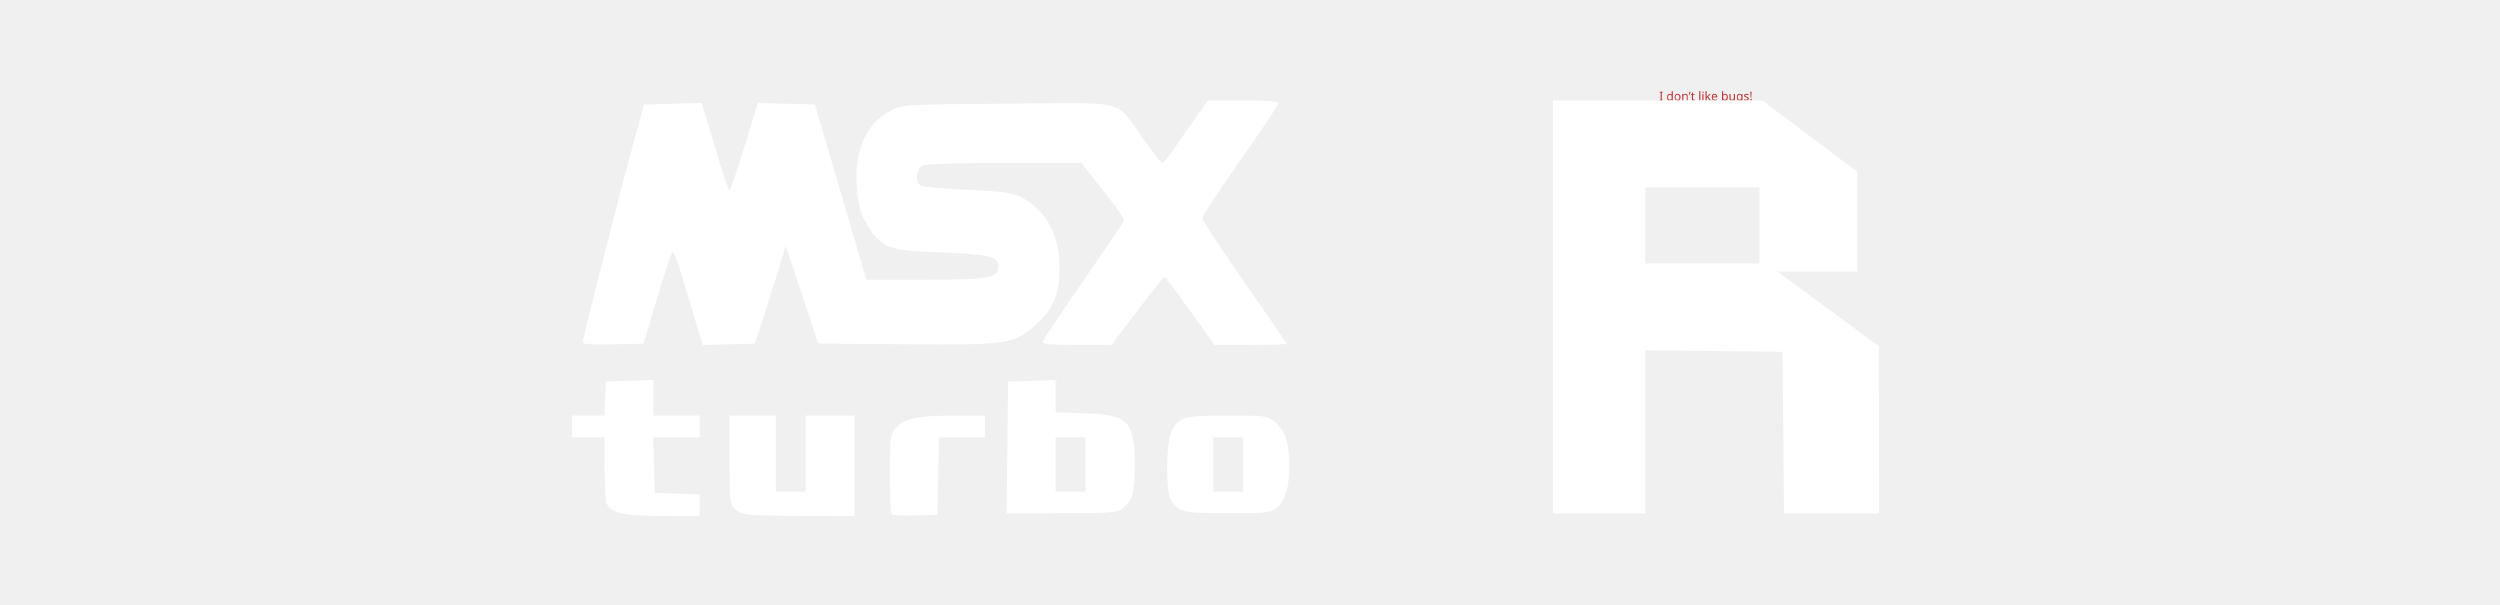
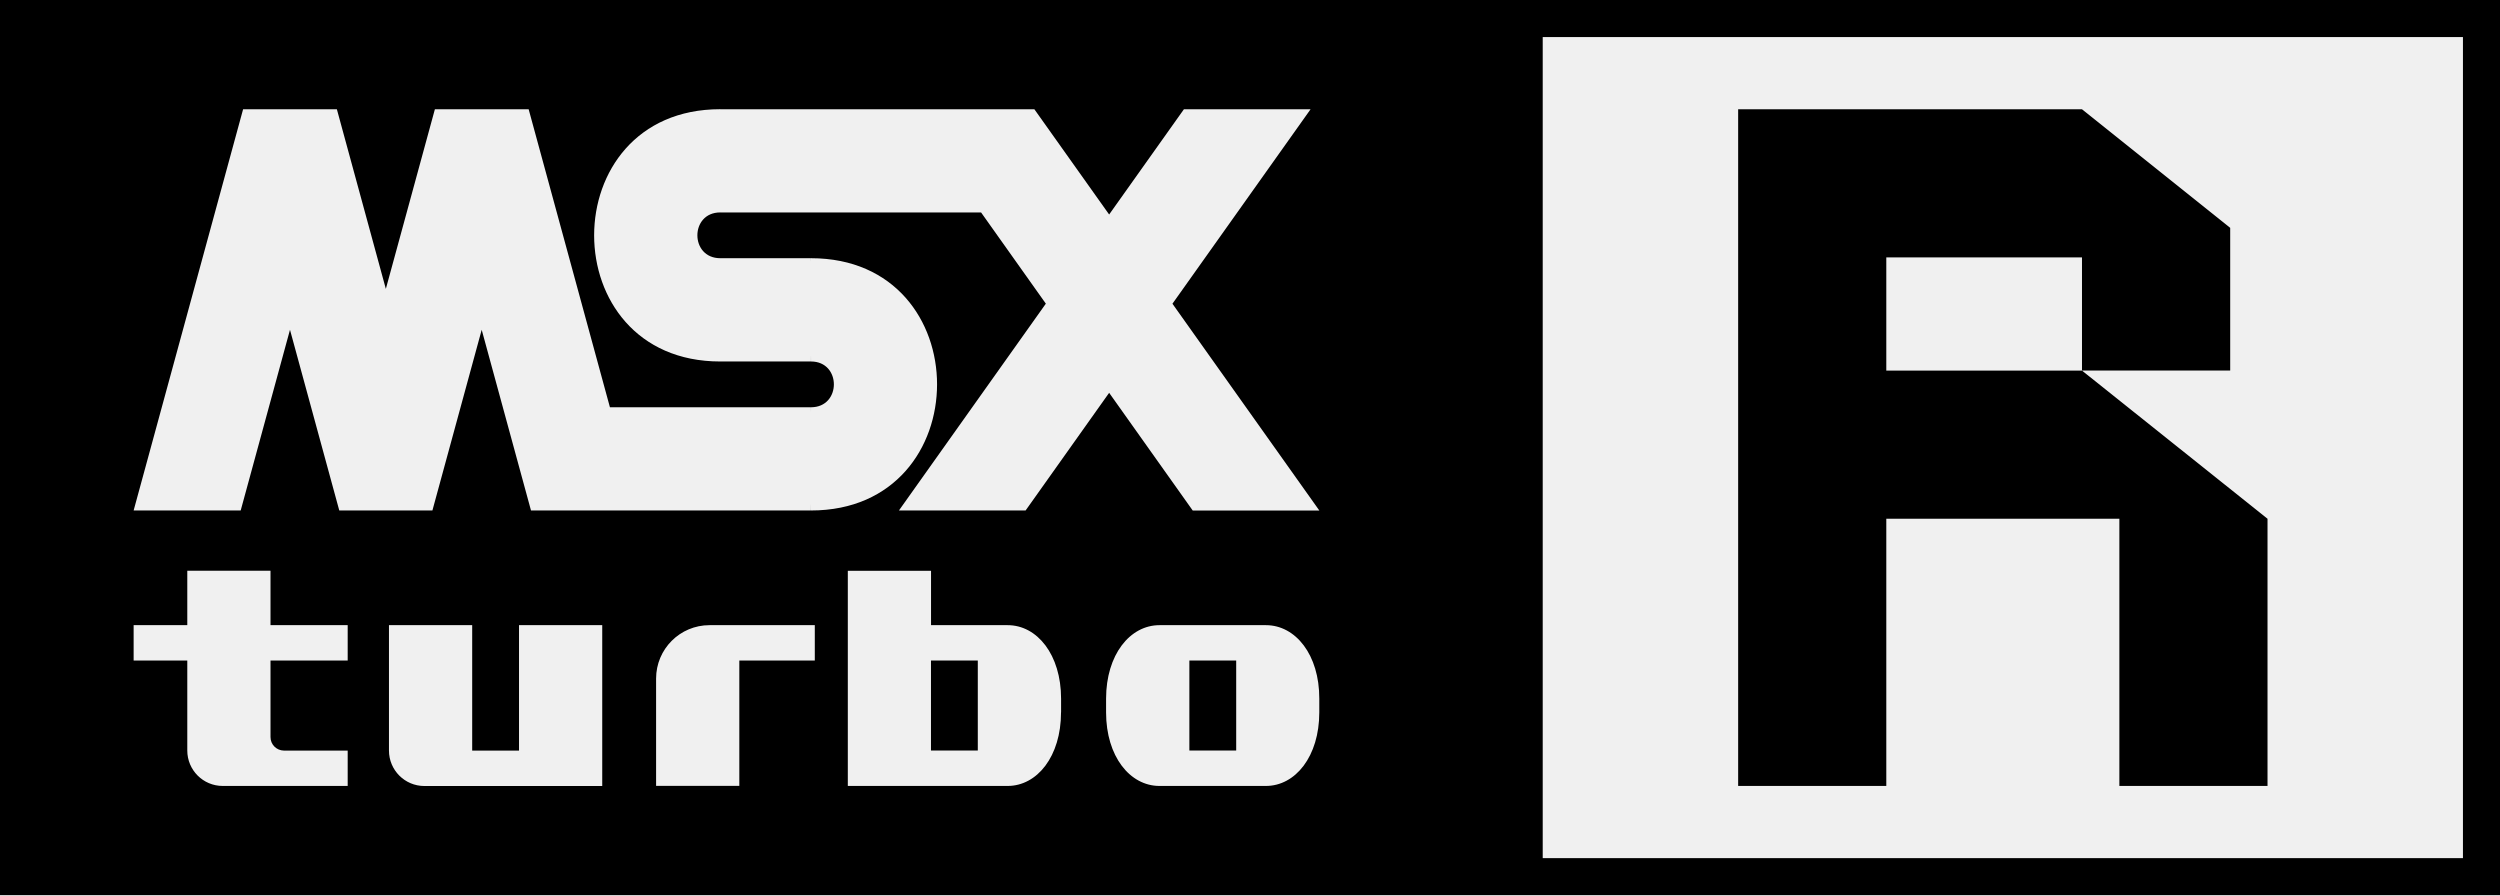
- <svg xmlns="http://www.w3.org/2000/svg" viewBox="0 0 205.76 49.729">
-   <text transform="translate(136.552 8.268)" fill="#c23435" font-family="ArialMT" font-size="1">I don’t like bugs!</text>
-   <path d="M127.811 25.259V8.268h17.227l7.822 5.868v8.217h-6.573l8.351 6.148.006 6.875.006 6.875h-7.821l-.059-6.651-.059-6.651-11.294-.119v13.422h-7.604l-.002-16.993zm16.998-6.707v-3.13h-9.393v6.26h9.393v-3.13z" fill="#FFF" />
-   <g fill="#fff">
-     <path d="M57.583 41.589v-.885l-3.69-.13-.064-2.292-.064-2.292h3.818v-1.789h-3.802v-2.924l-3.914.129-.067 1.397-.067 1.397H47.07v1.789h2.684l.003 2.403c.002 1.322.067 2.641.144 2.931.238.887 1.222 1.131 4.605 1.141l3.075.009.002-.884zM70.331 38.338v-4.136h-4.026v6.26h-2.46v-6.26h-3.802v3.654c0 3.201.049 3.697.391 3.995.643.56.883.587 5.48.605l4.417.018v-4.136zM77.215 39.177l.062-3.186h3.79v-1.789l-2.516.005c-3.051.007-4.147.235-4.809 1.001-.471.546-.503.787-.503 3.775 0 1.756.071 3.263.157 3.349.087.087.967.128 1.957.093l1.8-.064.062-3.184zM92.391 41.854c.806-.652 1.009-1.341 1.009-3.424 0-3.77-.477-4.282-4.114-4.414l-2.404-.087v-2.651l-3.914.129-.12 10.844 4.533-.005c3.957-.005 4.594-.055 5.01-.392zm-5.509-3.628V35.99h2.46v4.471h-2.46v-2.235zM105.072 41.793c.706-.555 1.042-1.668 1.042-3.455 0-1.84-.334-2.886-1.139-3.563-.664-.558-.767-.573-3.969-.573-3.67 0-4.079.13-4.641 1.475-.378.905-.421 4.6-.062 5.303.595 1.163.956 1.261 4.696 1.266 3.183.004 3.543-.036 4.073-.453zm-5.218-3.567V35.99h2.46v4.471h-2.46v-2.235z" />
+ <svg xmlns="http://www.w3.org/2000/svg" version="1.1" id="Layer_1" x="0px" y="0px" viewBox="0 0 3839 1374.6" style="enable-background:new 0 0 3839 1374.6;" xml:space="preserve">
+   <style type="text/css">
+ 	.st0{fill:#FFFFFF;}
+ </style>
+   <g>
+     <g>
+       <rect x="1826.4" y="1014.3" width="71.9" height="138.2" />
+       <rect x="1429.6" y="1014.3" width="71.9" height="138.2" />
+       <path d="M0,0v1374.6h3839V0H0z M533.9,1014.3H415.4v117.6c0,11.4,9.2,20.6,20.6,20.7h97.9v54.3H415.4h-14.8H342    c-30.1,0-54.4-24.4-54.4-54.4v-138.2h-82.4V960h82.4v-83.6h127.8V960h118.5V1014.3z M924.8,1207h-27.6H797h-71.9h-55.3h-18.1    c-30.1,0-54.4-24.4-54.4-54.4V960h127.8v192.6H797V960h127.8V1207z M1251.2,1014.3h-115.9v192.5h-127.8V1042c0-45.3,36.7-82,82-82    h45.8h115.9V1014.3z M1629.3,1094c0,67.6-36.7,112.9-82,112.9h-245.4V876.5h127.8V960h117.7c45.3,0,82,45.3,82,112.9V1094z     M2025.9,1094c0,67.6-36.7,112.9-82,112.9h-29.8h-117.5h-16.1c-45.3,0-82-45.3-82-112.9v-21.1c0-67.6,36.7-112.9,82-112.9h45.8    h87.9h29.8c45.4,0,82.1,45.3,81.9,112.9V1094z M1831.5,783.9l-128.3-180.7l-128.3,180.7h-194.5L1606,466.3l-99.4-140h-71.9h-27.9    H1106v-0.1c-46.8,0-46.8,70.3,0,70.3h139.2c0,0,0.1,11.2,0.1,0c258.2,0,258.2,387.4,0,387.4c0-21-0.1,0-0.1,0H979.7H924H815.4    l-75.7-277.5L664,783.9H521l-75.7-277.5l-75.7,277.5H205.2l168.1-616.1h144l75.2,275.8l75.3-275.8h144l124.8,457.6h308.7    c0,0,0.1,15.2,0.1,0c46.8,0,46.8-70.3,0-70.3c0-19.9-0.1,0-0.1,0H1106c-258.2,0-258.2-387.4,0-387.4c0,0,0,0.1,0,0.1h300.7h27.9    h153.8l114.8,161.6L1818,167.8h194.5l-212.1,298.6l225.6,317.6H1831.5z M3782.1,1317.7H2369V56.9h1413.1V1317.7z" />
+     </g>
+     <polygon points="2896.6,796.6 3197,796.6 3197,796.6 3254.5,796.6 3254.5,1206.9 3482,1206.9 3482,796.6 3482,796.6 3197.1,569.1    3197,569.1 3197,569.1 2896.6,569.1 2896.6,395.3 3197.1,395.3 3197.1,371.5 3197.1,371.5 3197.1,569 3424.7,569 3424.7,349.9    3424.7,349.9 3424.7,349.9 3424.7,349.8 3424.6,349.8 3197.1,167.8 3197.1,167.8 3197.1,167.8 3197.1,167.8 3122,167.8 3122,167.8    2896.6,167.8 2896.6,167.8 2669.1,167.8 2669.1,1206.9 2896.6,1206.9  " />
  </g>
-   <path d="M54.068 24.588c.604-2.029 1.17-3.766 1.259-3.86s.439.761.777 1.9c.338 1.14.867 2.905 1.175 3.924l.56 1.852 4.293-.128.621-1.9c.342-1.045.912-2.854 1.268-4.02l.647-2.12 1.34 4.02 1.34 4.02 7.238.059c8.419.069 8.876-.001 10.688-1.629 1.449-1.302 1.947-2.541 1.93-4.802-.019-2.583-1.141-4.631-3.091-5.639-.771-.399-1.492-.503-4.389-.637-1.907-.088-3.643-.232-3.858-.32-.547-.223-.519-1.369.041-1.669.269-.144 2.827-.231 6.765-.231h6.333l1.789 2.269c.984 1.248 1.765 2.353 1.735 2.455-.03.102-1.522 2.313-3.317 4.913s-3.315 4.866-3.38 5.035c-.096.251.41.307 2.759.307h2.877l2.123-2.795c1.167-1.537 2.178-2.795 2.245-2.795.067 0 1.022 1.258 2.12 2.795l1.998 2.795h2.969c1.633 0 2.969-.042 2.969-.094s-1.56-2.327-3.467-5.056-3.467-5.105-3.467-5.279c0-.175 1.409-2.323 3.131-4.774 1.722-2.451 3.131-4.561 3.131-4.688 0-.147-1.051-.231-2.892-.231h-2.892l-1.19 1.669c-.654.918-1.465 2.075-1.802 2.571-.337.496-.689.9-.783.896-.093-.004-.81-.902-1.593-1.997-2.35-3.287-1.045-2.951-11.129-2.872-8.513.067-8.715.079-9.633.569-1.838.982-2.825 2.884-2.814 5.424.009 2.085.317 3.246 1.174 4.429 1.092 1.507 1.625 1.674 5.82 1.823 3.848.136 4.697.339 4.697 1.121 0 .996-.67 1.123-5.936 1.123h-4.942L67.072 8.602l-4.7-.126-1.095 3.584c-.602 1.971-1.158 3.584-1.236 3.584-.077 0-.417-.931-.755-2.068s-.82-2.75-1.07-3.584l-.456-1.516-4.754.126-.739 2.683c-1.093 3.971-4.3 16.536-4.3 16.849 0 .198.663.253 2.502.207l2.502-.063 1.097-3.69z" fill="#fff" />
</svg>
